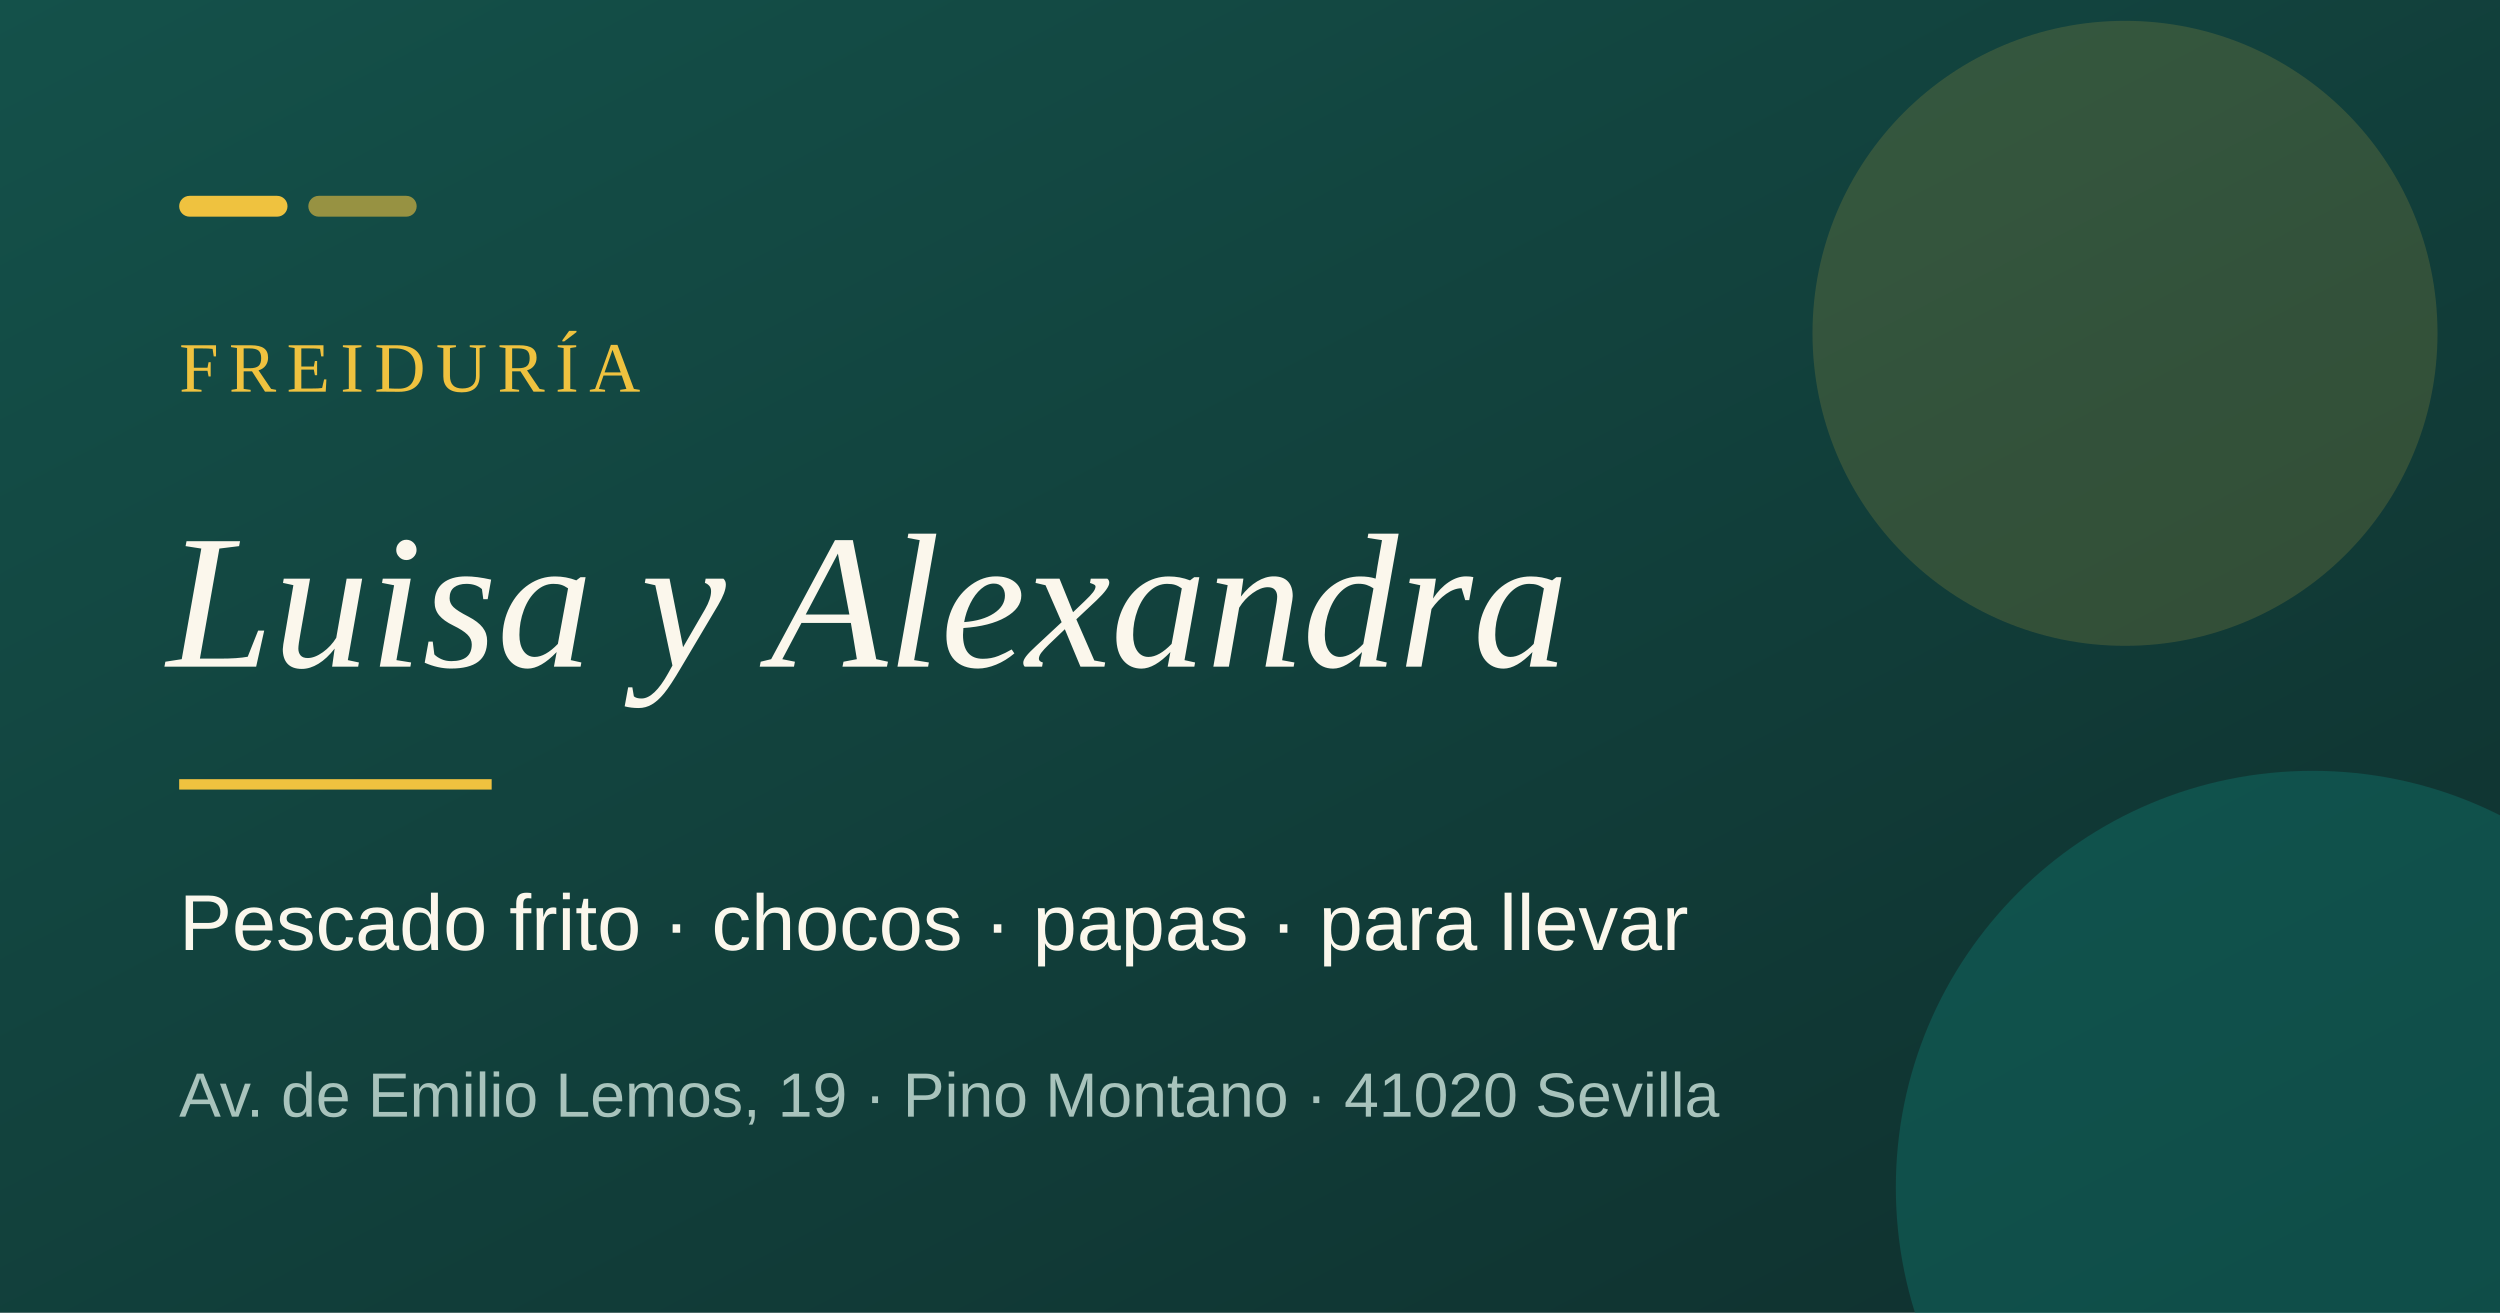
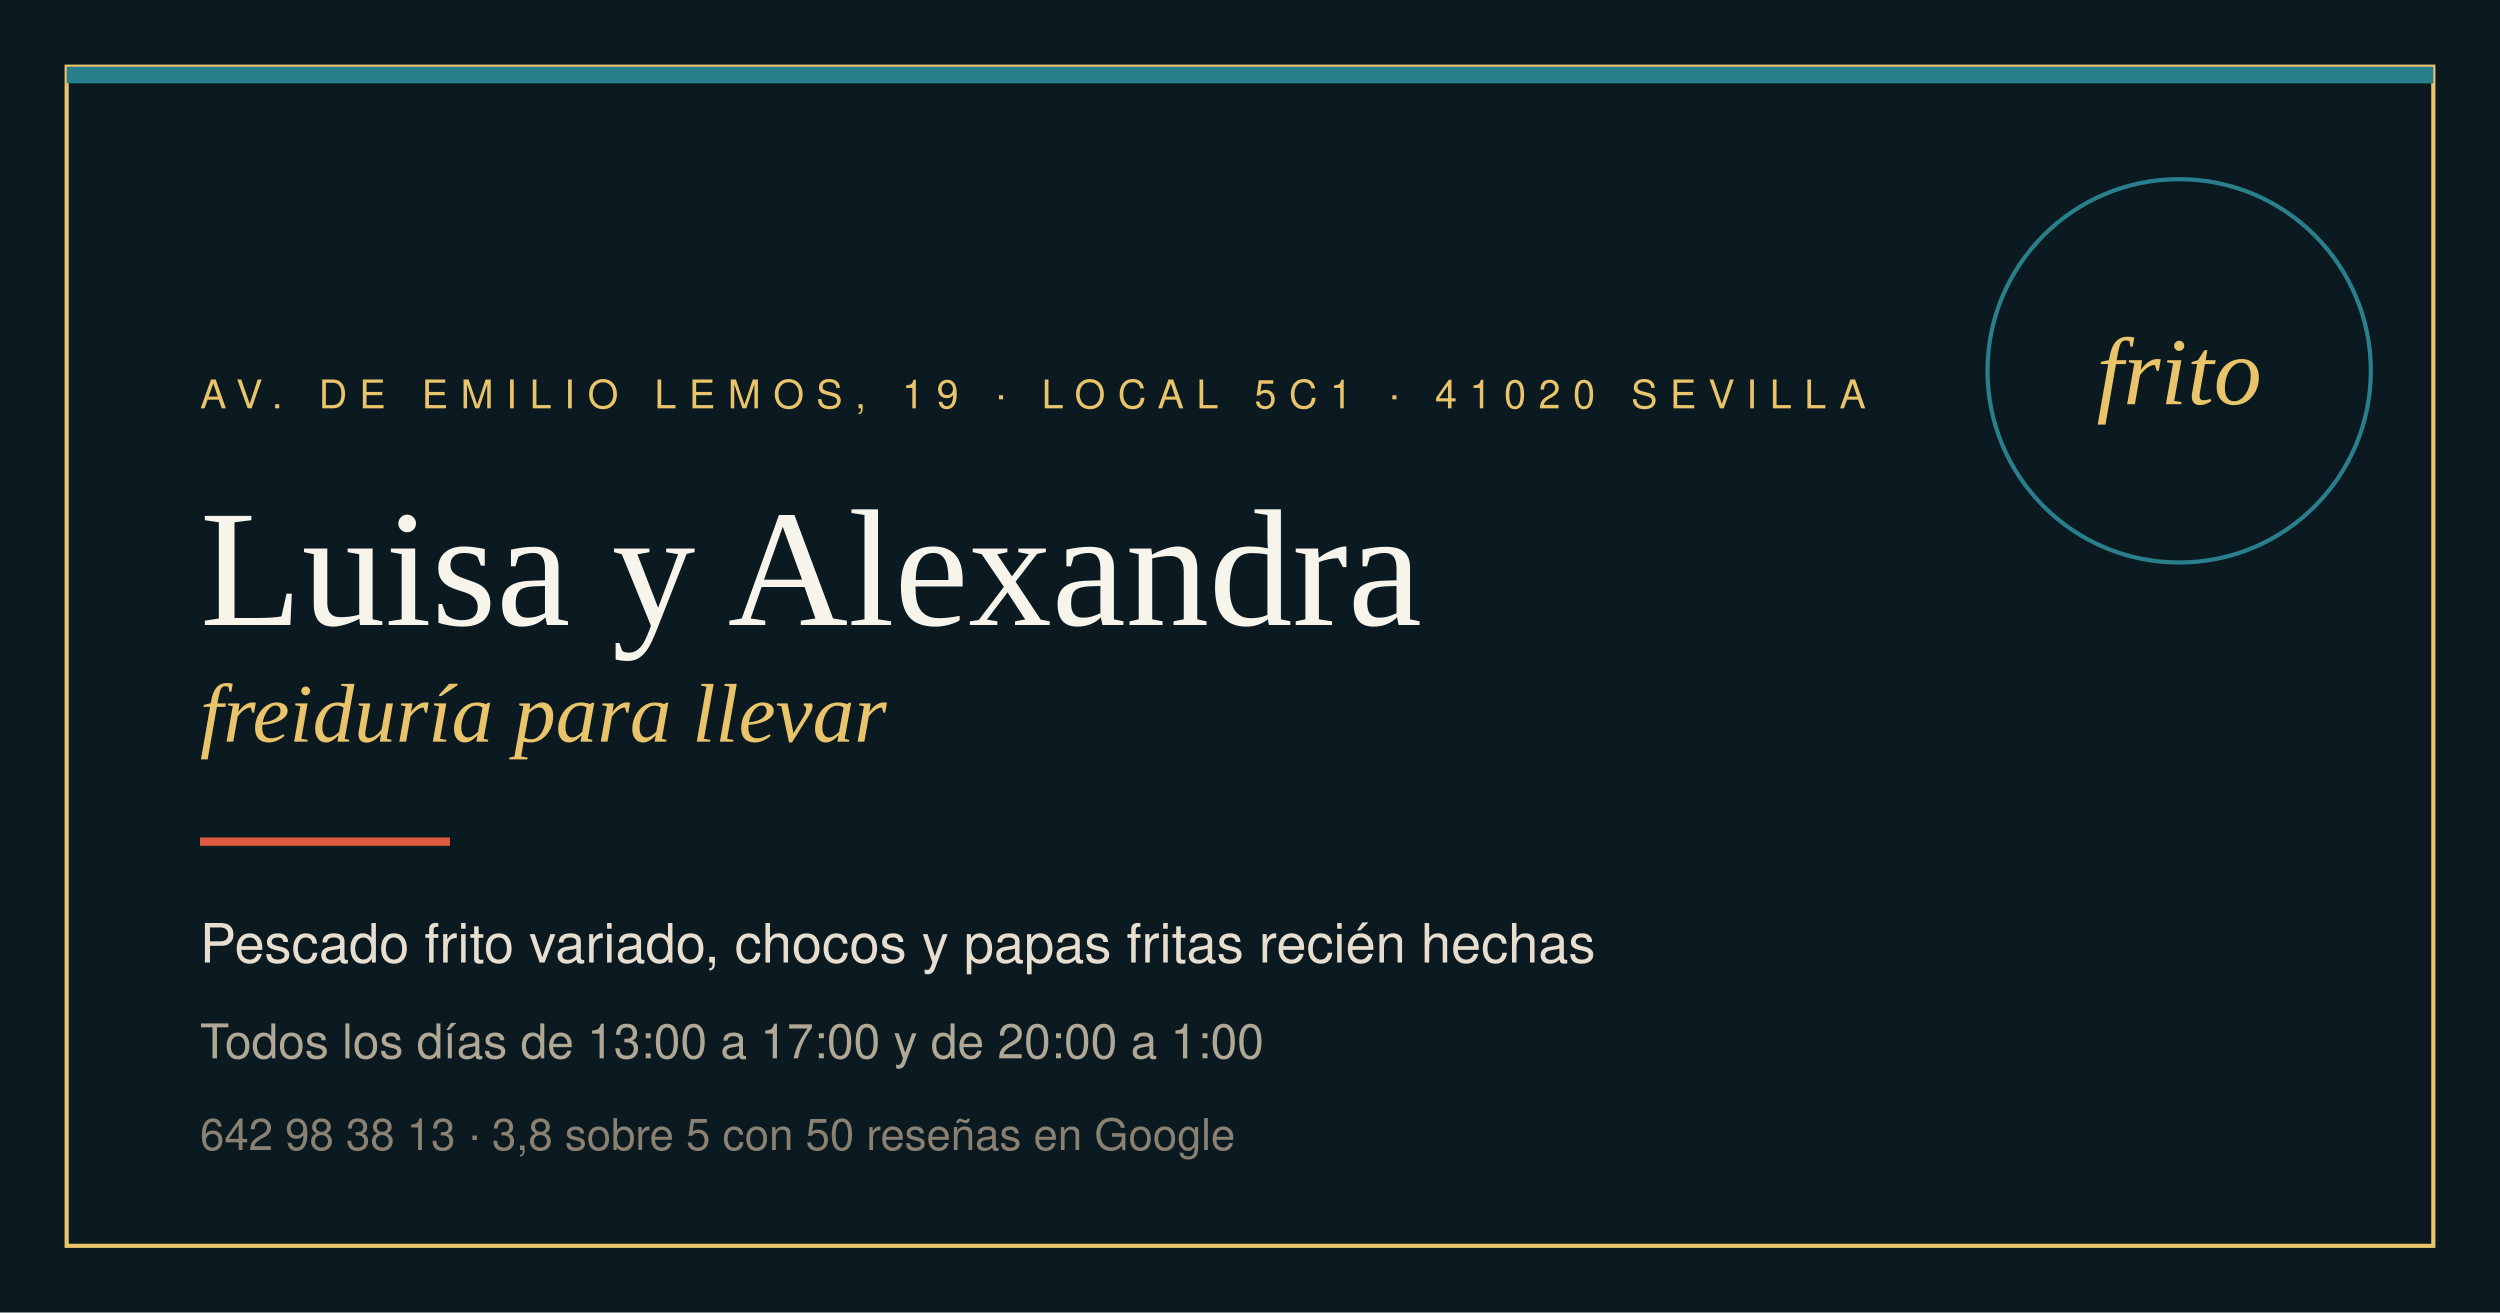
- <svg xmlns="http://www.w3.org/2000/svg" width="1200" height="630" viewBox="0 0 1200 630" role="img" aria-label="Freiduría Luisa y Alexandra · pescado frito para llevar en Pino Montano, Sevilla">
-   <rect width="1200" height="630" fill="#0f2f2d" />
-   <defs>
-     <linearGradient id="g" x1="0" y1="0" x2="1" y2="1">
-       <stop offset="0" stop-color="#14514a" />
-       <stop offset="1" stop-color="#0f2f2d" />
-     </linearGradient>
-   </defs>
-   <rect width="1200" height="630" fill="url(#g)" />
-   <circle cx="1020" cy="160" r="150" fill="#efc23f" opacity=".16" />
-   <circle cx="1110" cy="570" r="200" fill="#0f6b63" opacity=".5" />
-   <g fill="#efc23f">
-     <rect x="86" y="94" width="52" height="10" rx="5" />
-     <rect x="148" y="94" width="52" height="10" rx="5" opacity=".6" />
-   </g>
-   <text x="86" y="188" font-family="Georgia, 'Times New Roman', serif" font-size="34" fill="#efc23f" letter-spacing="5">FREIDURÍA</text>
-   <text x="80" y="320" font-family="Georgia, 'Times New Roman', serif" font-size="92" font-style="italic" fill="#fbf7ec">Luisa y Alexandra</text>
-   <rect x="86" y="374" width="150" height="5" fill="#efc23f" />
-   <text x="86" y="456" font-family="Arial, Helvetica, sans-serif" font-size="38" fill="#fbf7ec">Pescado frito · chocos · papas · para llevar</text>
-   <text x="86" y="536" font-family="Arial, Helvetica, sans-serif" font-size="30" fill="#a8c3bc">Av. de Emilio Lemos, 19 · Pino Montano · 41020 Sevilla</text>
+ <svg xmlns="http://www.w3.org/2000/svg" width="1200" height="630" viewBox="0 0 1200 630" role="img" aria-label="Freiduría Luisa y Alexandra, pescado frito para llevar en Emilio Lemos, Sevilla">
+   <rect width="1200" height="630" fill="#0b1a20" />
+   <rect x="32" y="32" width="1136" height="566" fill="none" stroke="#e9c46a" stroke-width="2" />
+   <rect x="32" y="32" width="1136" height="8" fill="#2a7f8c" />
+   <text x="96" y="196" font-family="Helvetica, Arial, sans-serif" font-size="19" letter-spacing="6" fill="#e9c46a">AV. DE EMILIO LEMOS, 19 · LOCAL 5C1 · 41020 SEVILLA</text>
+   <text x="96" y="300" font-family="Georgia, 'Times New Roman', serif" font-size="80" fill="#f7f4ec">Luisa y Alexandra</text>
+   <text x="96" y="356" font-family="Georgia, 'Times New Roman', serif" font-size="40" font-style="italic" fill="#e9c46a">freiduría para llevar</text>
+   <rect x="96" y="402" width="120" height="4" fill="#e05a3f" />
+   <text x="96" y="462" font-family="Helvetica, Arial, sans-serif" font-size="26" fill="#e8ded0">Pescado frito variado, chocos y papas fritas recién hechas</text>
+   <text x="96" y="508" font-family="Helvetica, Arial, sans-serif" font-size="23" fill="#b0a795">Todos los días de 13:00 a 17:00 y de 20:00 a 1:00</text>
+   <text x="96" y="552" font-family="Helvetica, Arial, sans-serif" font-size="21" fill="#8a8172">642 98 38 13 · 3,8 sobre 5 con 50 reseñas en Google</text>
+   <circle cx="1046" cy="178" r="92" fill="none" stroke="#2a7f8c" stroke-width="2" />
+   <text x="1046" y="194" text-anchor="middle" font-family="Georgia, 'Times New Roman', serif" font-size="46" font-style="italic" fill="#e9c46a">frito</text>
</svg>
